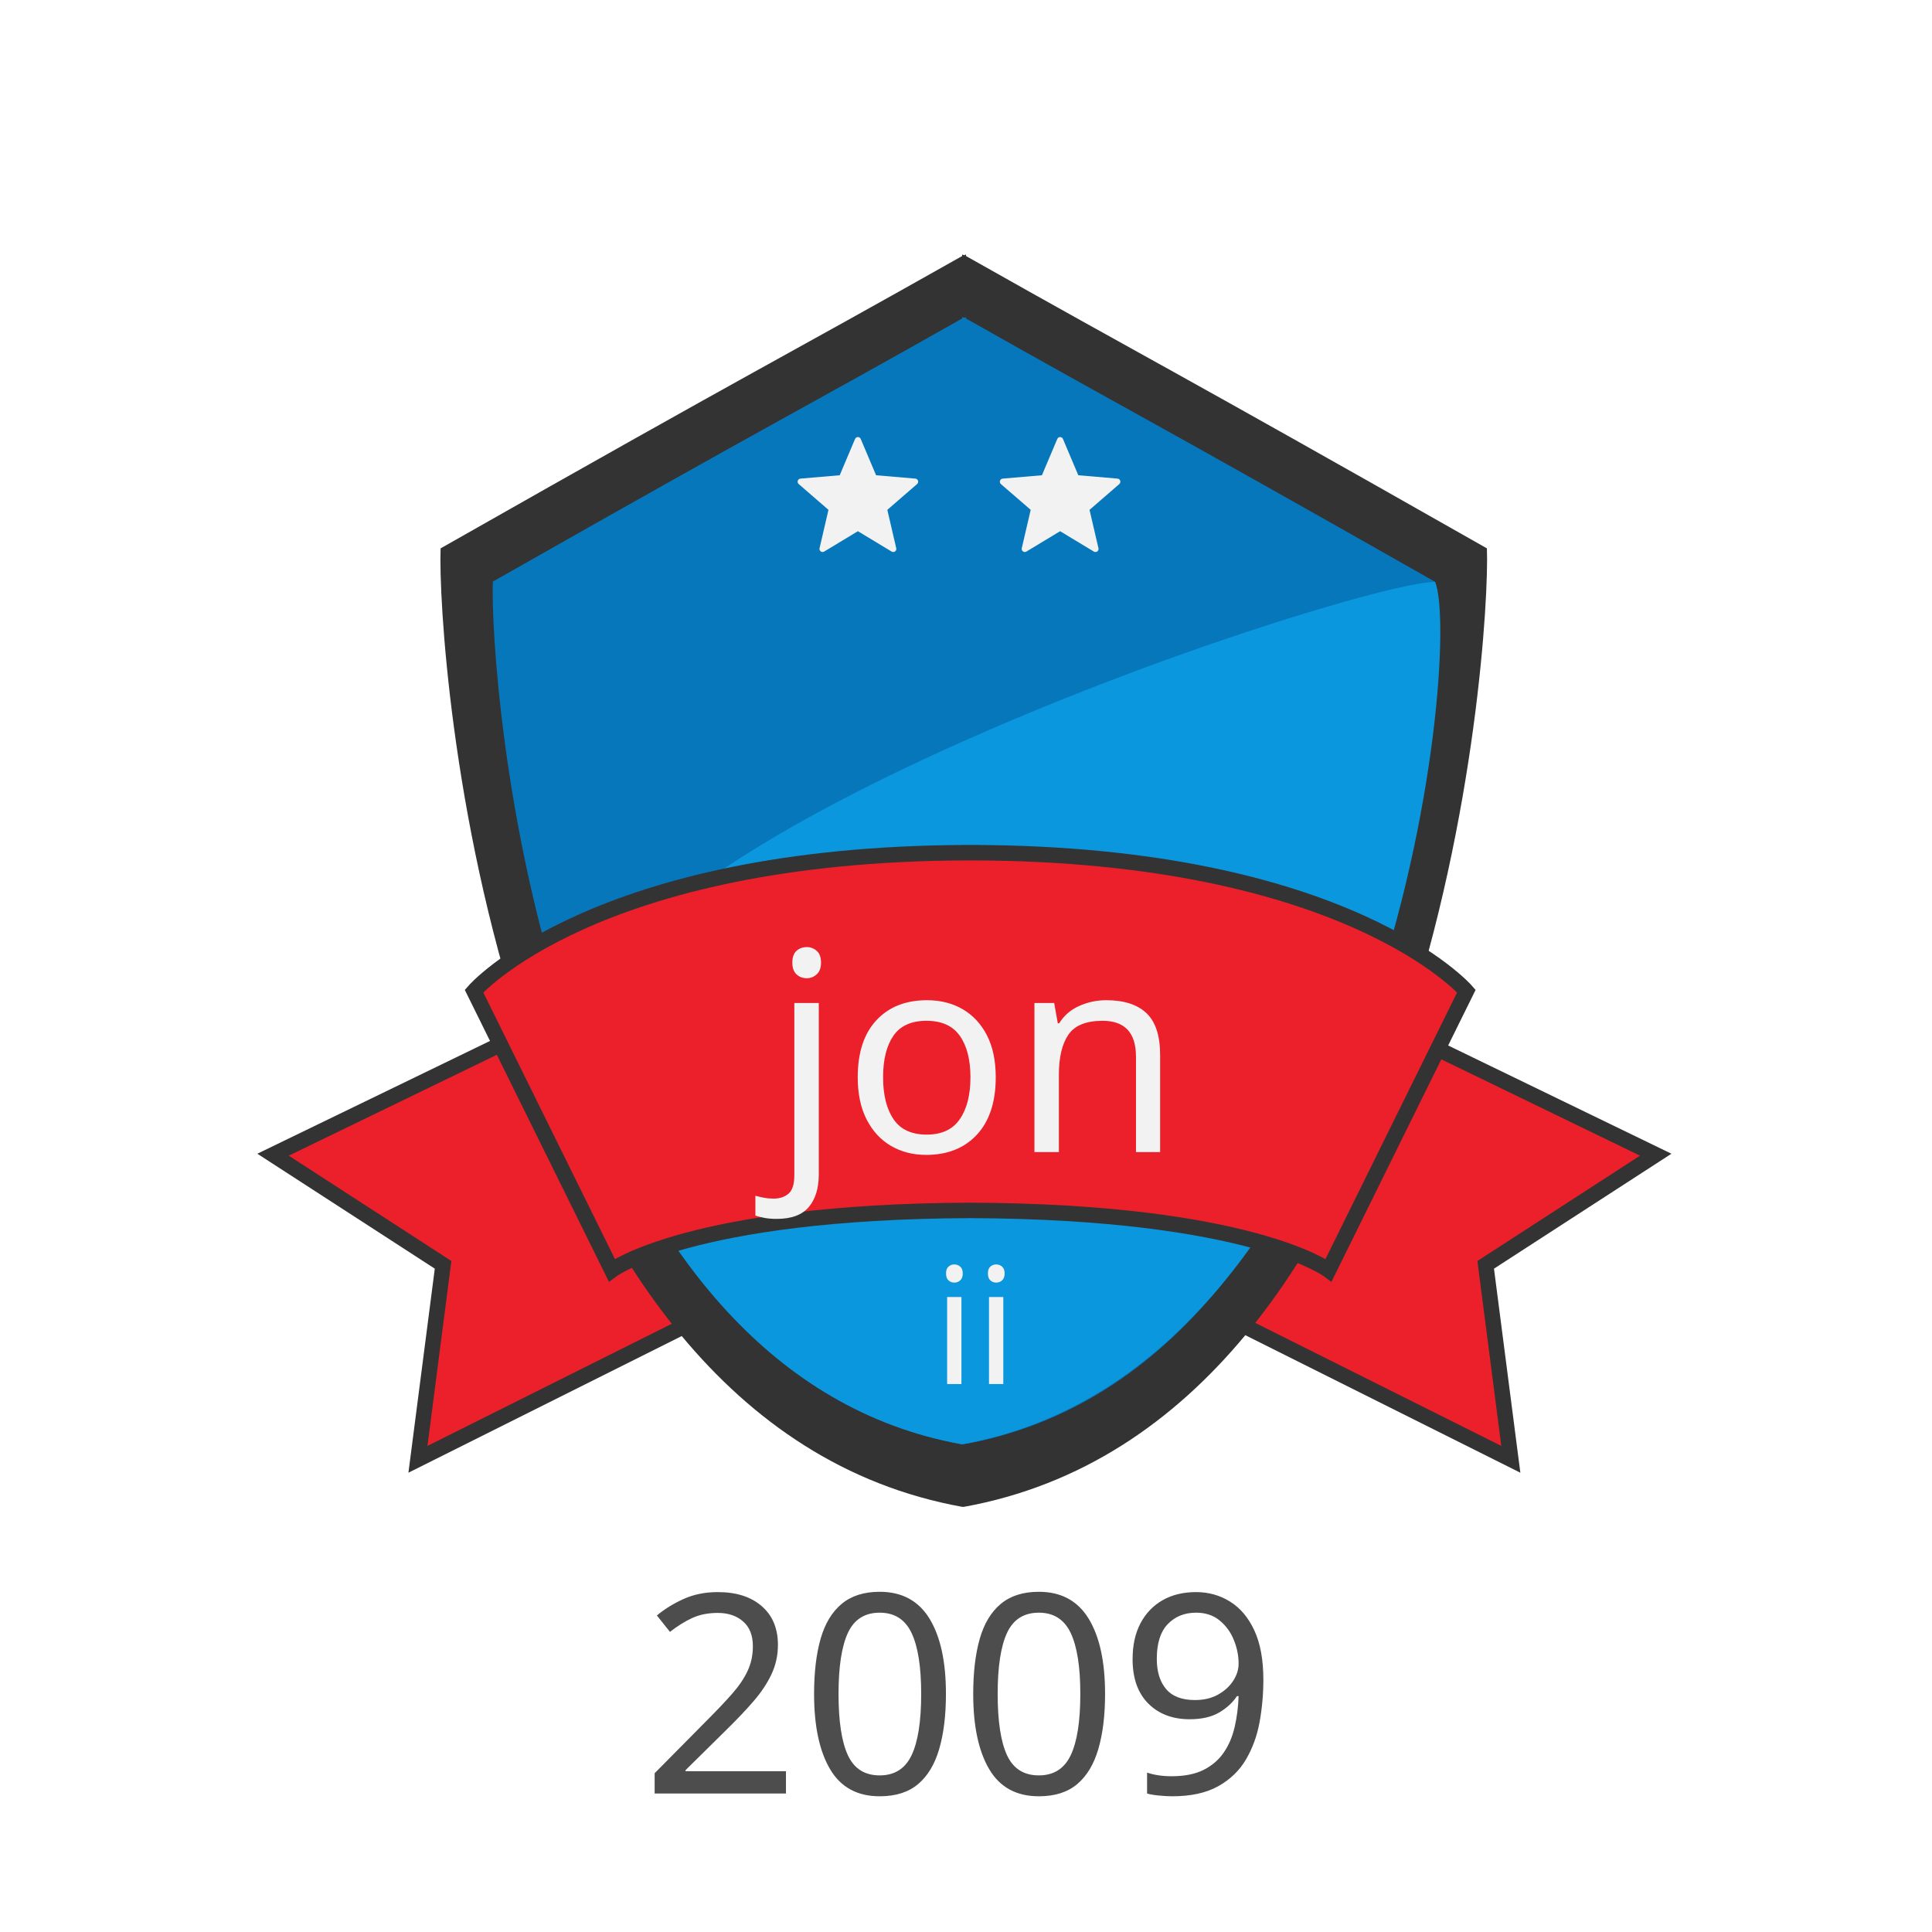
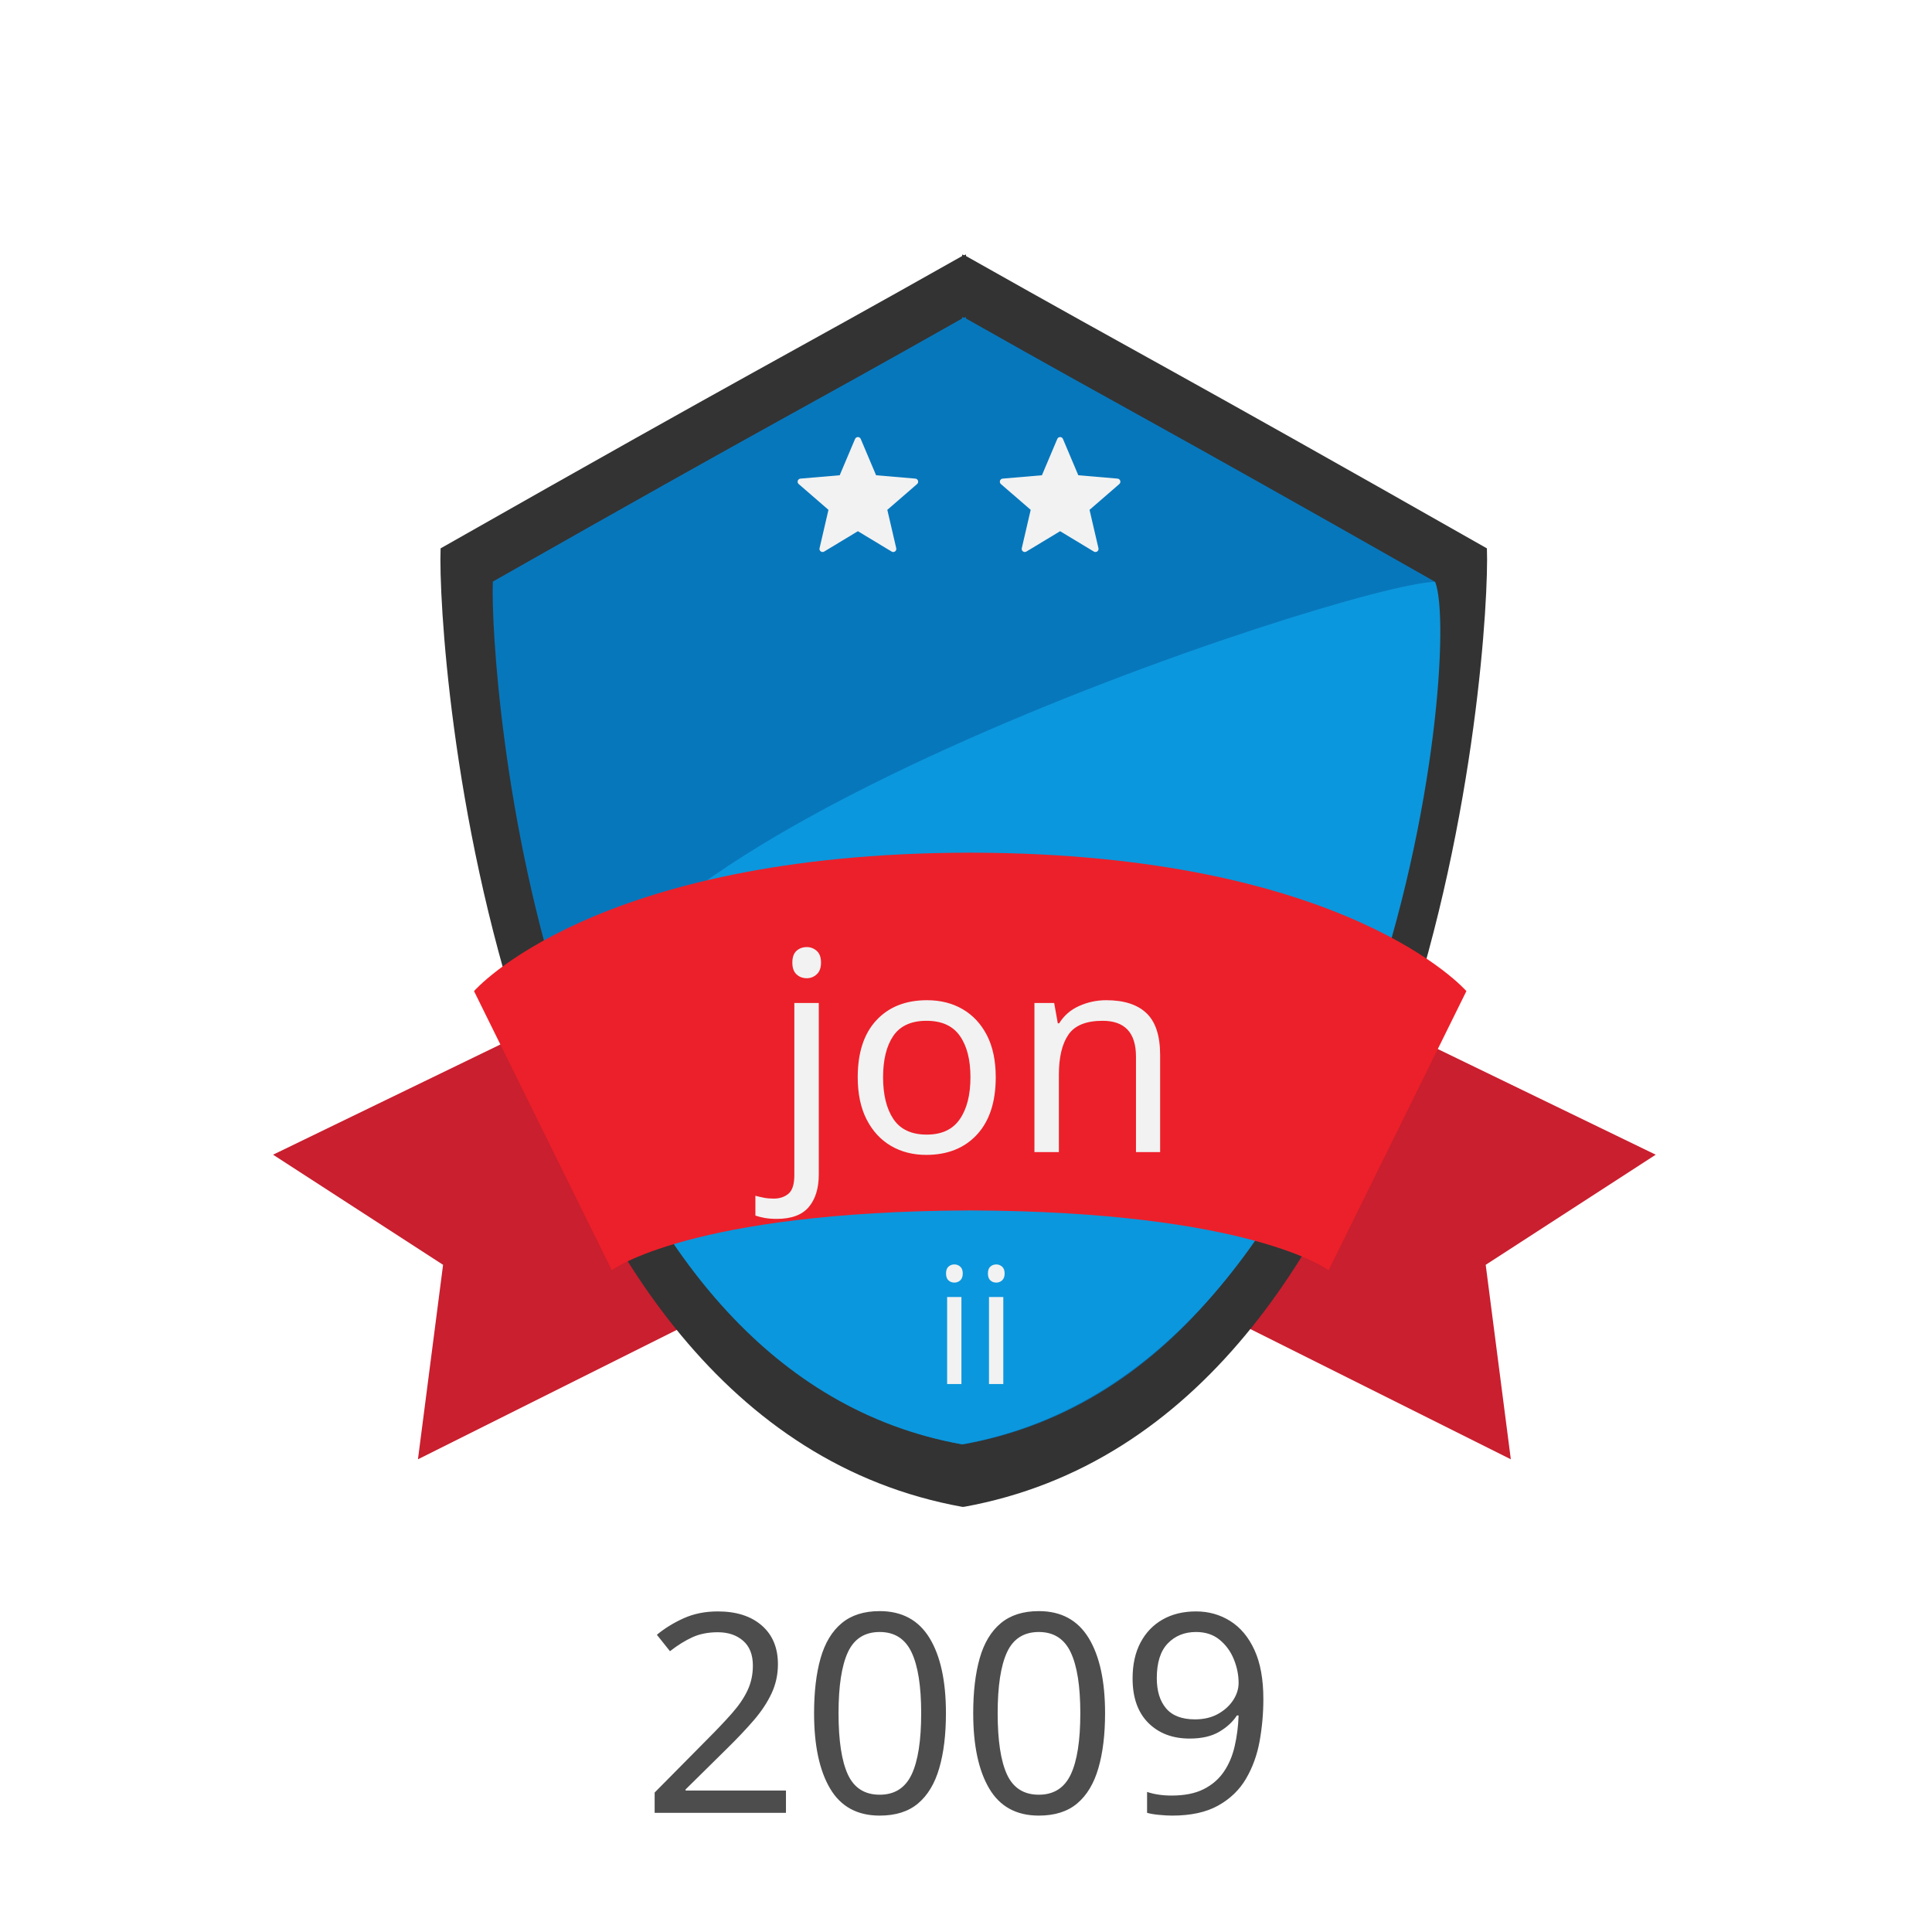
- <svg xmlns="http://www.w3.org/2000/svg" version="1.1" x="0px" y="0px" width="500px" height="500px" viewBox="-66.6 -65.833 500 500" overflow="visible" enable-background="new -66.6 -65.833 500 500" xml:space="preserve">
+ <svg xmlns="http://www.w3.org/2000/svg" version="1.1" x="0px" y="0px" width="500px" height="500px" viewBox="-70.667 -65.833 500 500" overflow="visible" enable-background="new -70.667 -65.833 500 500" xml:space="preserve">
  <defs>
</defs>
-   <polygon fill="#EC202A" stroke="#333333" stroke-width="4" stroke-miterlimit="10" points="361.899,233.001 290.734,198.5   249.067,274.167 324.4,311.833 317.898,261.501 " />
-   <polygon fill="#EC202A" stroke="#333333" stroke-width="4" stroke-miterlimit="10" points="4.067,233.001 75.232,198.5   116.899,274.167 41.566,311.833 48.068,261.501 " />
-   <path fill="#333333" d="M318.21,76.083C233.001,27.689,232.4,28.097,183.4,0.428V0c0,0.072-0.372,0.142-0.5,0.214  c-0.128-0.072-0.5-0.142-0.5-0.214v0.428c-49,27.669-49.764,27.262-134.973,75.656c-1,25.5,12.659,226.083,135.159,248.083  c-0.02-0.1,0.095-0.109,0.106,0C305.192,302.167,319.21,101.584,318.21,76.083z" />
-   <path fill="#0777BC" d="M304.701,84.684C228.012,41.129,227.4,41.496,183.4,16.594v-0.385c0,0.065-0.385,0.128-0.5,0.192  c-0.115-0.064-0.5-0.127-0.5-0.192v0.385c-44,24.902-44.767,24.535-121.455,68.09c-0.9,22.951,11.404,203.475,121.654,223.275  c-0.019-0.09,0.105-0.099,0.115,0C292.964,288.159,305.601,107.634,304.701,84.684z" />
-   <path fill="#0B97DD" d="M304.817,84.75C282.65,85.042,63.495,157.085,84.911,211.894c17.688,45.268,47.569,87.108,97.438,96.064  c-0.019-0.09-0.02-0.099-0.01,0C292.589,288.159,312.025,103.042,304.817,84.75z" />
-   <path fill="#EC202A" stroke="#333333" stroke-width="4" stroke-miterlimit="10" d="M312.9,190.667c0,0-30.801-35.625-128-35.827  c0,0,0-0.005,0-0.005c-0.139,0-0.273,0.002-0.412,0.002c-0.138,0-0.273-0.002-0.412-0.002c0,0,0,0.004,0,0.005  c-97.2,0.202-128,35.827-128,35.827l35.66,72.217c0,0,20.122-15.179,92.752-15.465c72.63,0.286,92.752,15.465,92.752,15.465  L312.9,190.667z" />
-   <rect x="81.9" y="258.752" fill="none" width="204.5" height="55.414" />
-   <text transform="matrix(1 0 0 1 174.9521 292.3521)" fill="#F2F2F2" font-family="'NBADetroitPistons'" font-size="42">ii</text>
+   <polygon fill="#C91F2F" points="357.832,233.001 286.667,198.5 245,274.167 320.333,311.833 313.831,261.501 " />
+   <polygon fill="#C91F2F" points="0,233.001 71.165,198.5 112.832,274.167 37.499,311.833 44.001,261.501 " />
+   <path fill="#333333" d="M314.144,76.083c-85.209-48.394-85.811-47.986-134.811-75.656V0c0,0.072-0.372,0.142-0.5,0.214  c-0.128-0.072-0.5-0.142-0.5-0.214v0.428c-49,27.669-49.764,27.262-134.973,75.656c-1,25.5,12.659,226.083,135.159,248.083  c-0.02-0.1,0.095-0.109,0.106,0C301.125,302.167,315.144,101.584,314.144,76.083z" />
+   <path fill="#0777BC" d="M300.634,84.684c-76.688-43.555-77.301-43.188-121.301-68.09v-0.385c0,0.065-0.385,0.128-0.5,0.192  c-0.115-0.064-0.5-0.127-0.5-0.192v0.385c-44,24.902-44.767,24.535-121.455,68.09c-0.9,22.951,11.404,203.475,121.654,223.275  c-0.019-0.09,0.105-0.099,0.115,0C288.897,288.159,301.534,107.634,300.634,84.684z" />
+   <path fill="#0B97DD" d="M300.75,84.75c-22.167,0.292-241.322,72.336-219.906,127.145c17.688,45.268,47.569,87.108,97.438,96.064  c-0.019-0.09-0.02-0.099-0.01,0C288.522,288.159,307.958,103.042,300.75,84.75z" />
+   <path fill="#EC202A" d="M308.833,190.667c0,0-30.801-35.625-128-35.827v-0.005c-0.139,0-0.273,0.002-0.412,0.002  c-0.138,0-0.273-0.002-0.412-0.002v0.005c-97.2,0.202-128,35.827-128,35.827l35.66,72.217c0,0,20.122-15.179,92.752-15.465  c72.63,0.286,92.752,15.465,92.752,15.465L308.833,190.667z" />
+   <rect x="77.833" y="258.752" fill="none" width="204.5" height="55.414" />
+   <text transform="matrix(1 0 0 1 170.8853 292.3521)" fill="#F2F2F2" font-family="'NBADetroitPistons'" font-size="42">ii</text>
  <g>
-     <rect x="72.578" y="174.734" fill="none" width="219.322" height="73.433" />
-     <text transform="matrix(1 0 0 1 132.8477 232.3325)" fill="#F2F2F2" font-family="'NBADetroitPistons'" font-size="72">jon</text>
+     <rect x="68.511" y="174.734" fill="none" width="219.322" height="73.433" />
+     <text transform="matrix(1 0 0 1 128.7808 232.3325)" fill="#F2F2F2" font-family="'NBADetroitPistons'" font-size="72">jon</text>
  </g>
  <g>
-     <rect x="72.578" y="340.725" fill="none" width="219.322" height="73.433" />
-     <text transform="matrix(1 0 0 1 99.3677 398.3247)" fill="#4D4D4D" font-family="'NBADetroitPistons'" font-size="72">2009</text>
+     <rect x="68.511" y="345.725" fill="none" width="219.322" height="73.433" />
+     <text transform="matrix(1 0 0 1 95.3008 403.3247)" fill="#4D4D4D" font-family="'NBADetroitPistons'" font-size="72">2009</text>
  </g>
-   <path fill="#F2F2F2" d="M156.159,47.77l3.971,9.392l10.158,0.868c0.703,0.062,0.992,0.947,0.453,1.407l-7.703,6.677l2.307,9.931  c0.166,0.688-0.586,1.235-1.188,0.867l-8.734-5.27l-8.733,5.27c-0.603,0.36-1.353-0.18-1.19-0.867l2.307-9.931l-7.71-6.677  c-0.531-0.468-0.243-1.345,0.462-1.407l10.157-0.868l3.972-9.392C154.962,47.115,155.884,47.115,156.159,47.77L156.159,47.77z   M156.159,47.77" />
-   <path fill="#F2F2F2" d="M208.492,47.77l3.971,9.392l10.158,0.868c0.703,0.062,0.992,0.947,0.453,1.407l-7.703,6.677l2.307,9.931  c0.166,0.688-0.586,1.235-1.188,0.867l-8.733-5.27l-8.733,5.27c-0.603,0.36-1.354-0.18-1.189-0.867l2.307-9.931l-7.71-6.677  c-0.53-0.468-0.243-1.345,0.462-1.407l10.157-0.868l3.972-9.392C207.295,47.115,208.217,47.115,208.492,47.77L208.492,47.77z   M208.492,47.77" />
+   <path fill="#F2F2F2" d="M152.092,47.77l3.971,9.392l10.158,0.868c0.703,0.062,0.992,0.947,0.453,1.407l-7.703,6.677l2.307,9.931  c0.166,0.688-0.586,1.235-1.188,0.867l-8.734-5.27l-8.733,5.27c-0.603,0.36-1.353-0.18-1.19-0.867l2.307-9.931l-7.71-6.677  c-0.531-0.468-0.243-1.345,0.462-1.407l10.157-0.868l3.972-9.392C150.896,47.115,151.817,47.115,152.092,47.77L152.092,47.77z   M152.092,47.77" />
+   <path fill="#F2F2F2" d="M204.425,47.77l3.971,9.392l10.158,0.868c0.703,0.062,0.992,0.947,0.453,1.407l-7.703,6.677l2.307,9.931  c0.166,0.688-0.586,1.235-1.188,0.867l-8.733-5.27l-8.733,5.27c-0.603,0.36-1.354-0.18-1.189-0.867l2.307-9.931l-7.71-6.677  c-0.53-0.468-0.243-1.345,0.462-1.407l10.157-0.868l3.972-9.392C203.229,47.115,204.15,47.115,204.425,47.77L204.425,47.77z   M204.425,47.77" />
+   <rect x="77.833" y="258.752" display="none" fill="none" width="204.5" height="55.414" />
+   <text transform="matrix(1 0 0 1 166.2861 292.3521)" display="none" fill="#F2F2F2" font-family="'NBADetroitPistons'" font-size="42">iii</text>
+   <g display="none">
+     <rect x="68.511" y="174.734" fill="none" width="219.322" height="73.433" />
+     <text transform="matrix(1 0 0 1 132.6323 232.3325)" display="inline" fill="#F2F2F2" font-family="'NBADetroitPistons'" font-size="72">ben</text>
+   </g>
+   <g display="none">
+     <rect x="68.511" y="340.725" fill="none" width="219.322" height="73.433" />
+     <text transform="matrix(1 0 0 1 105.7051 398.3247)" display="inline" fill="#4D4D4D" font-family="'NBADetroitPistons'" font-size="72">2010</text>
+   </g>
</svg>
